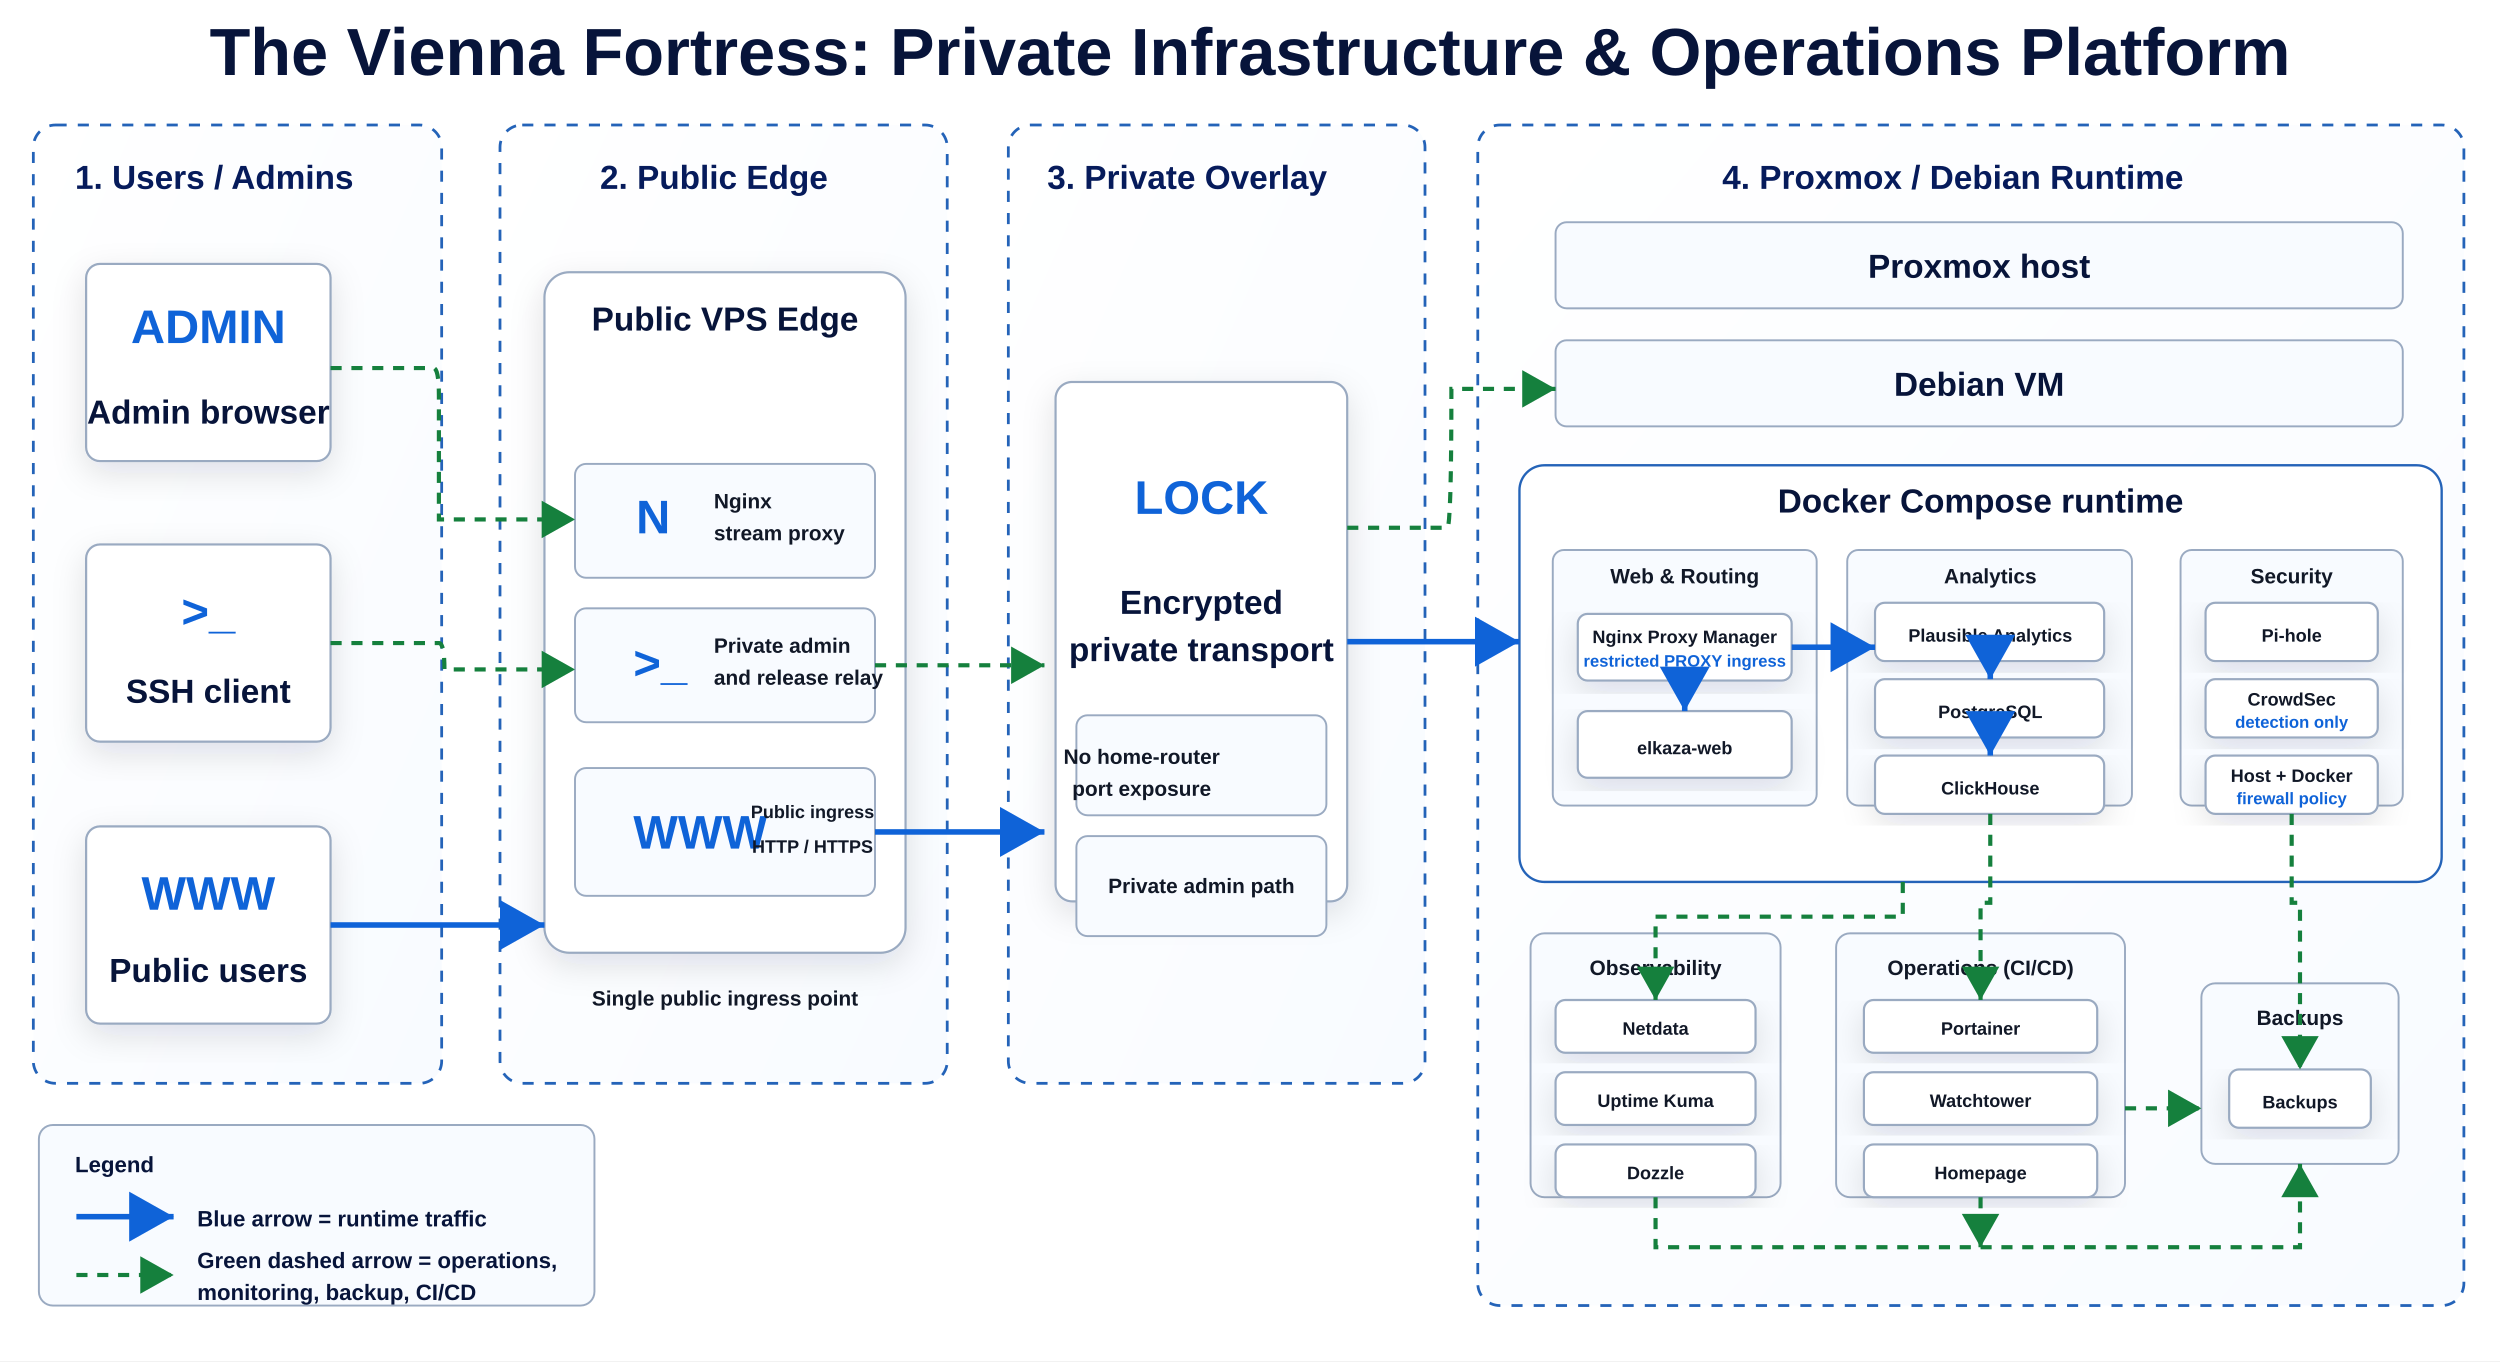
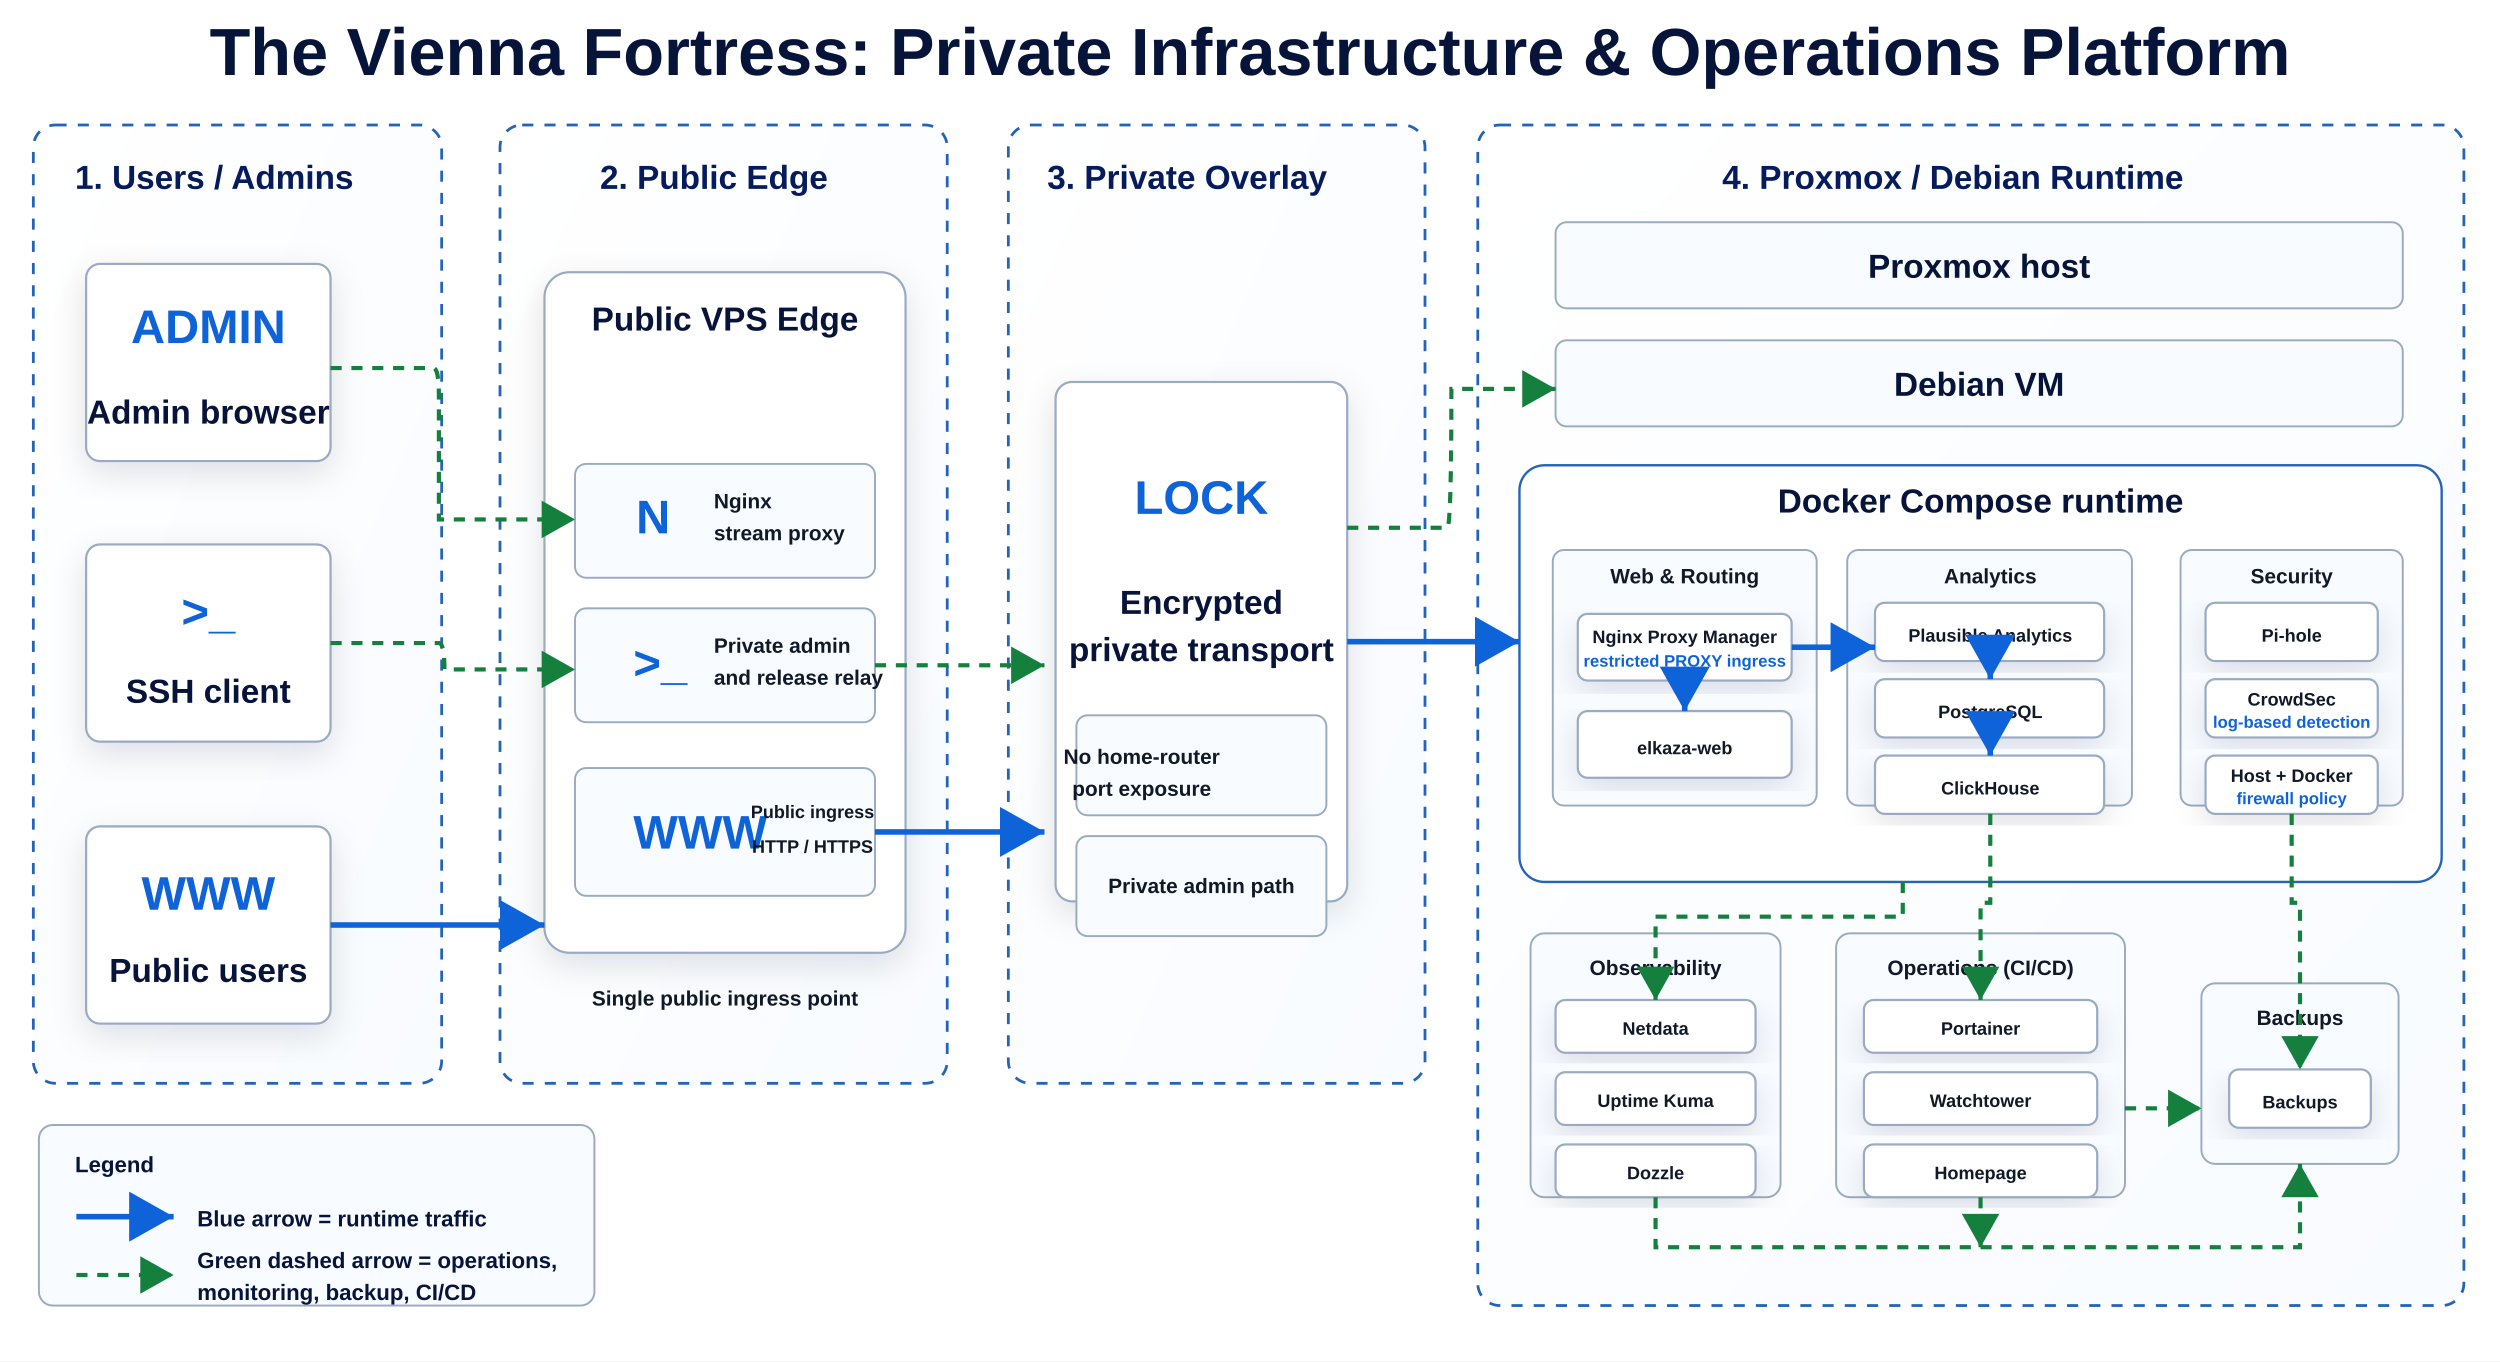
<svg xmlns="http://www.w3.org/2000/svg" viewBox="0 0 1800 980" role="img" aria-labelledby="title desc">
  <defs>
    <marker id="arrow-blue" markerWidth="11" markerHeight="11" refX="9" refY="5.5" orient="auto" markerUnits="strokeWidth">
      <path d="M1 1 L9 5.5 L1 10 Z" fill="#0f63d8" />
    </marker>
    <marker id="arrow-green" markerWidth="11" markerHeight="11" refX="9" refY="5.5" orient="auto" markerUnits="strokeWidth">
      <path d="M1 1 L9 5.5 L1 10 Z" fill="#15803d" />
    </marker>
    <filter id="shadow" x="-20%" y="-20%" width="140%" height="140%">
      <feDropShadow dx="0" dy="8" stdDeviation="12" flood-color="#0f172a" flood-opacity="0.12" />
    </filter>
    <linearGradient id="panel" x1="0%" x2="100%" y1="0%" y2="100%">
      <stop offset="0%" stop-color="#ffffff" />
      <stop offset="100%" stop-color="#f8fbff" />
    </linearGradient>
    <style>
      .page{fill:#fff}.title{font:800 48px Arial,sans-serif;fill:#07143a}.zone{fill:url(#panel);stroke:#2463b8;stroke-width:2;stroke-dasharray:8 8}.zone-title{font:800 24px Arial,sans-serif;fill:#061b5b}.card{fill:#fff;stroke:#9aaac1;stroke-width:1.6;filter:url(#shadow)}.box{fill:#f8fbff;stroke:#9aaac1;stroke-width:1.4}.group{fill:#fff;stroke:#2463b8;stroke-width:1.7}.label{font:800 24px Arial,sans-serif;fill:#07143a}.sub{font:700 15px Arial,sans-serif;fill:#111827}.small{font:700 13px Arial,sans-serif;fill:#111827}.tiny{font:700 12px Arial,sans-serif;fill:#0f63d8}.blue{fill:none;stroke:#0f63d8;stroke-width:4;marker-end:url(#arrow-blue)}.green{fill:none;stroke:#15803d;stroke-width:3;stroke-dasharray:8 7;marker-end:url(#arrow-green)}.legend{font:700 16px Arial,sans-serif;fill:#07143a}.icon{font:800 34px Arial,sans-serif;fill:#0f63d8}
    </style>
  </defs>
  <rect class="page" width="1800" height="980" />
  <text x="900" y="54" text-anchor="middle" class="title">The Vienna Fortress: Private Infrastructure &amp; Operations Platform</text>
  <rect x="24" y="90" width="294" height="690" rx="16" class="zone" />
  <text x="54" y="136" class="zone-title">1. Users / Admins</text>
  <rect x="62" y="190" width="176" height="142" rx="10" class="card" />
  <text x="150" y="247" text-anchor="middle" class="icon">ADMIN</text>
  <text x="150" y="305" text-anchor="middle" class="label">Admin browser</text>
  <rect x="62" y="392" width="176" height="142" rx="10" class="card" />
  <text x="150" y="452" text-anchor="middle" class="icon">&gt;_</text>
  <text x="150" y="506" text-anchor="middle" class="label">SSH client</text>
  <rect x="62" y="595" width="176" height="142" rx="10" class="card" />
  <text x="150" y="655" text-anchor="middle" class="icon">WWW</text>
  <text x="150" y="707" text-anchor="middle" class="label">Public users</text>
  <rect x="360" y="90" width="322" height="690" rx="16" class="zone" />
  <text x="432" y="136" class="zone-title">2. Public Edge</text>
  <rect x="392" y="196" width="260" height="490" rx="18" class="card" />
  <text x="522" y="238" text-anchor="middle" class="label">Public VPS Edge</text>
  <rect x="414" y="334" width="216" height="82" rx="8" class="box" />
  <text x="458" y="384" class="icon">N</text>
  <text x="514" y="366" class="sub">Nginx</text>
  <text x="514" y="389" class="sub">stream proxy</text>
  <rect x="414" y="438" width="216" height="82" rx="8" class="box" />
  <text x="456" y="489" class="icon">&gt;_</text>
  <text x="514" y="470" class="sub">Private admin</text>
  <text x="514" y="493" class="sub">and release relay</text>
  <rect x="414" y="553" width="216" height="92" rx="8" class="box" />
  <text x="456" y="611" class="icon">WWW</text>
  <text x="585" y="589" text-anchor="middle" class="small">Public ingress</text>
  <text x="585" y="614" text-anchor="middle" class="small">HTTP / HTTPS</text>
  <text x="522" y="724" text-anchor="middle" class="sub">Single public ingress point</text>
  <rect x="726" y="90" width="300" height="690" rx="16" class="zone" />
  <text x="754" y="136" class="zone-title">3. Private Overlay</text>
  <rect x="760" y="275" width="210" height="374" rx="12" class="card" />
  <text x="865" y="370" text-anchor="middle" class="icon">LOCK</text>
  <text x="865" y="442" text-anchor="middle" class="label">Encrypted</text>
  <text x="865" y="476" text-anchor="middle" class="label">private transport</text>
  <rect x="775" y="515" width="180" height="72" rx="8" class="box" />
  <text x="822" y="550" text-anchor="middle" class="sub">No home-router</text>
  <text x="822" y="573" text-anchor="middle" class="sub">port exposure</text>
  <rect x="775" y="602" width="180" height="72" rx="8" class="box" />
  <text x="865" y="643" text-anchor="middle" class="sub">Private admin path</text>
  <rect x="1064" y="90" width="710" height="850" rx="16" class="zone" />
  <text x="1240" y="136" class="zone-title">4. Proxmox / Debian Runtime</text>
  <rect x="1120" y="160" width="610" height="62" rx="8" class="box" />
  <text x="1425" y="200" text-anchor="middle" class="label">Proxmox host</text>
  <rect x="1120" y="245" width="610" height="62" rx="8" class="box" />
  <text x="1425" y="285" text-anchor="middle" class="label">Debian VM</text>
  <rect x="1094" y="335" width="664" height="300" rx="18" class="group" />
  <text x="1426" y="369" text-anchor="middle" class="label">Docker Compose runtime</text>
  <rect x="1118" y="396" width="190" height="184" rx="8" class="box" />
  <text x="1213" y="420" text-anchor="middle" class="sub">Web &amp; Routing</text>
  <rect x="1136" y="442" width="154" height="48" rx="7" class="card" />
  <text x="1213" y="463" text-anchor="middle" class="small">Nginx Proxy Manager</text>
  <text x="1213" y="480" text-anchor="middle" class="tiny">restricted PROXY ingress</text>
  <rect x="1136" y="512" width="154" height="48" rx="7" class="card" />
  <text x="1213" y="543" text-anchor="middle" class="small">elkaza-web</text>
  <rect x="1330" y="396" width="205" height="184" rx="8" class="box" />
  <text x="1433" y="420" text-anchor="middle" class="sub">Analytics</text>
  <rect x="1350" y="434" width="165" height="42" rx="7" class="card" />
  <text x="1433" y="462" text-anchor="middle" class="small">Plausible Analytics</text>
  <rect x="1350" y="489" width="165" height="42" rx="7" class="card" />
  <text x="1433" y="517" text-anchor="middle" class="small">PostgreSQL</text>
  <rect x="1350" y="544" width="165" height="42" rx="7" class="card" />
  <text x="1433" y="572" text-anchor="middle" class="small">ClickHouse</text>
  <rect x="1570" y="396" width="160" height="184" rx="8" class="box" />
  <text x="1650" y="420" text-anchor="middle" class="sub">Security</text>
  <rect x="1588" y="434" width="124" height="42" rx="7" class="card" />
  <text x="1650" y="462" text-anchor="middle" class="small">Pi-hole</text>
  <rect x="1588" y="489" width="124" height="42" rx="7" class="card" />
  <text x="1650" y="508" text-anchor="middle" class="small">CrowdSec</text>
-   <text x="1650" y="524" text-anchor="middle" class="tiny">detection only</text>
+   <text x="1650" y="524" text-anchor="middle" class="tiny">log-based detection</text>
  <rect x="1588" y="544" width="124" height="42" rx="7" class="card" />
  <text x="1650" y="563" text-anchor="middle" class="small">Host + Docker</text>
  <text x="1650" y="579" text-anchor="middle" class="tiny">firewall policy</text>
  <rect x="1102" y="672" width="180" height="190" rx="10" class="box" />
  <text x="1192" y="702" text-anchor="middle" class="sub">Observability</text>
  <rect x="1120" y="720" width="144" height="38" rx="7" class="card" />
  <text x="1192" y="745" text-anchor="middle" class="small">Netdata</text>
  <rect x="1120" y="772" width="144" height="38" rx="7" class="card" />
  <text x="1192" y="797" text-anchor="middle" class="small">Uptime Kuma</text>
  <rect x="1120" y="824" width="144" height="38" rx="7" class="card" />
  <text x="1192" y="849" text-anchor="middle" class="small">Dozzle</text>
  <rect x="1322" y="672" width="208" height="190" rx="10" class="box" />
  <text x="1426" y="702" text-anchor="middle" class="sub">Operations (CI/CD)</text>
  <rect x="1342" y="720" width="168" height="38" rx="7" class="card" />
  <text x="1426" y="745" text-anchor="middle" class="small">Portainer</text>
  <rect x="1342" y="772" width="168" height="38" rx="7" class="card" />
  <text x="1426" y="797" text-anchor="middle" class="small">Watchtower</text>
  <rect x="1342" y="824" width="168" height="38" rx="7" class="card" />
  <text x="1426" y="849" text-anchor="middle" class="small">Homepage</text>
  <rect x="1585" y="708" width="142" height="130" rx="10" class="box" />
  <text x="1656" y="738" text-anchor="middle" class="sub">Backups</text>
  <rect x="1605" y="770" width="102" height="42" rx="7" class="card" />
  <text x="1656" y="798" text-anchor="middle" class="small">Backups</text>
  <path class="green" d="M238 265 H312 Q316 265 316 285 V374 H414" />
  <path class="green" d="M238 463 H316 Q320 463 320 482 H414" />
  <path class="blue" d="M238 666 H392" />
  <path class="blue" d="M630 599 H752" />
  <path class="green" d="M630 479 H752" />
  <path class="blue" d="M970 462 H1094" />
  <path class="green" d="M970 380 H1042 Q1045 380 1045 280 H1120" />
  <path class="blue" d="M1213 490 V512" />
  <path class="blue" d="M1290 466 H1350" />
  <path class="blue" d="M1433 476 V489" />
  <path class="blue" d="M1433 531 V544" />
  <path class="green" d="M1370 635 V660 H1192 V720" />
  <path class="green" d="M1433 586 V650 H1426 V720" />
  <path class="green" d="M1650 586 V650 H1656 V770" />
  <path class="green" d="M1192 862 V898 H1656 V838" />
  <path class="green" d="M1426 862 V898" />
  <path class="green" d="M1530 798 H1585" />
  <rect x="28" y="810" width="400" height="130" rx="10" class="box" />
  <text x="54" y="844" class="legend">Legend</text>
  <path class="blue" d="M55 876 H125" />
  <text x="142" y="883" class="legend">Blue arrow = runtime traffic</text>
  <path class="green" d="M55 918 H125" />
  <text x="142" y="913" class="legend">Green dashed arrow = operations,</text>
  <text x="142" y="936" class="legend">monitoring, backup, CI/CD</text>
</svg>
